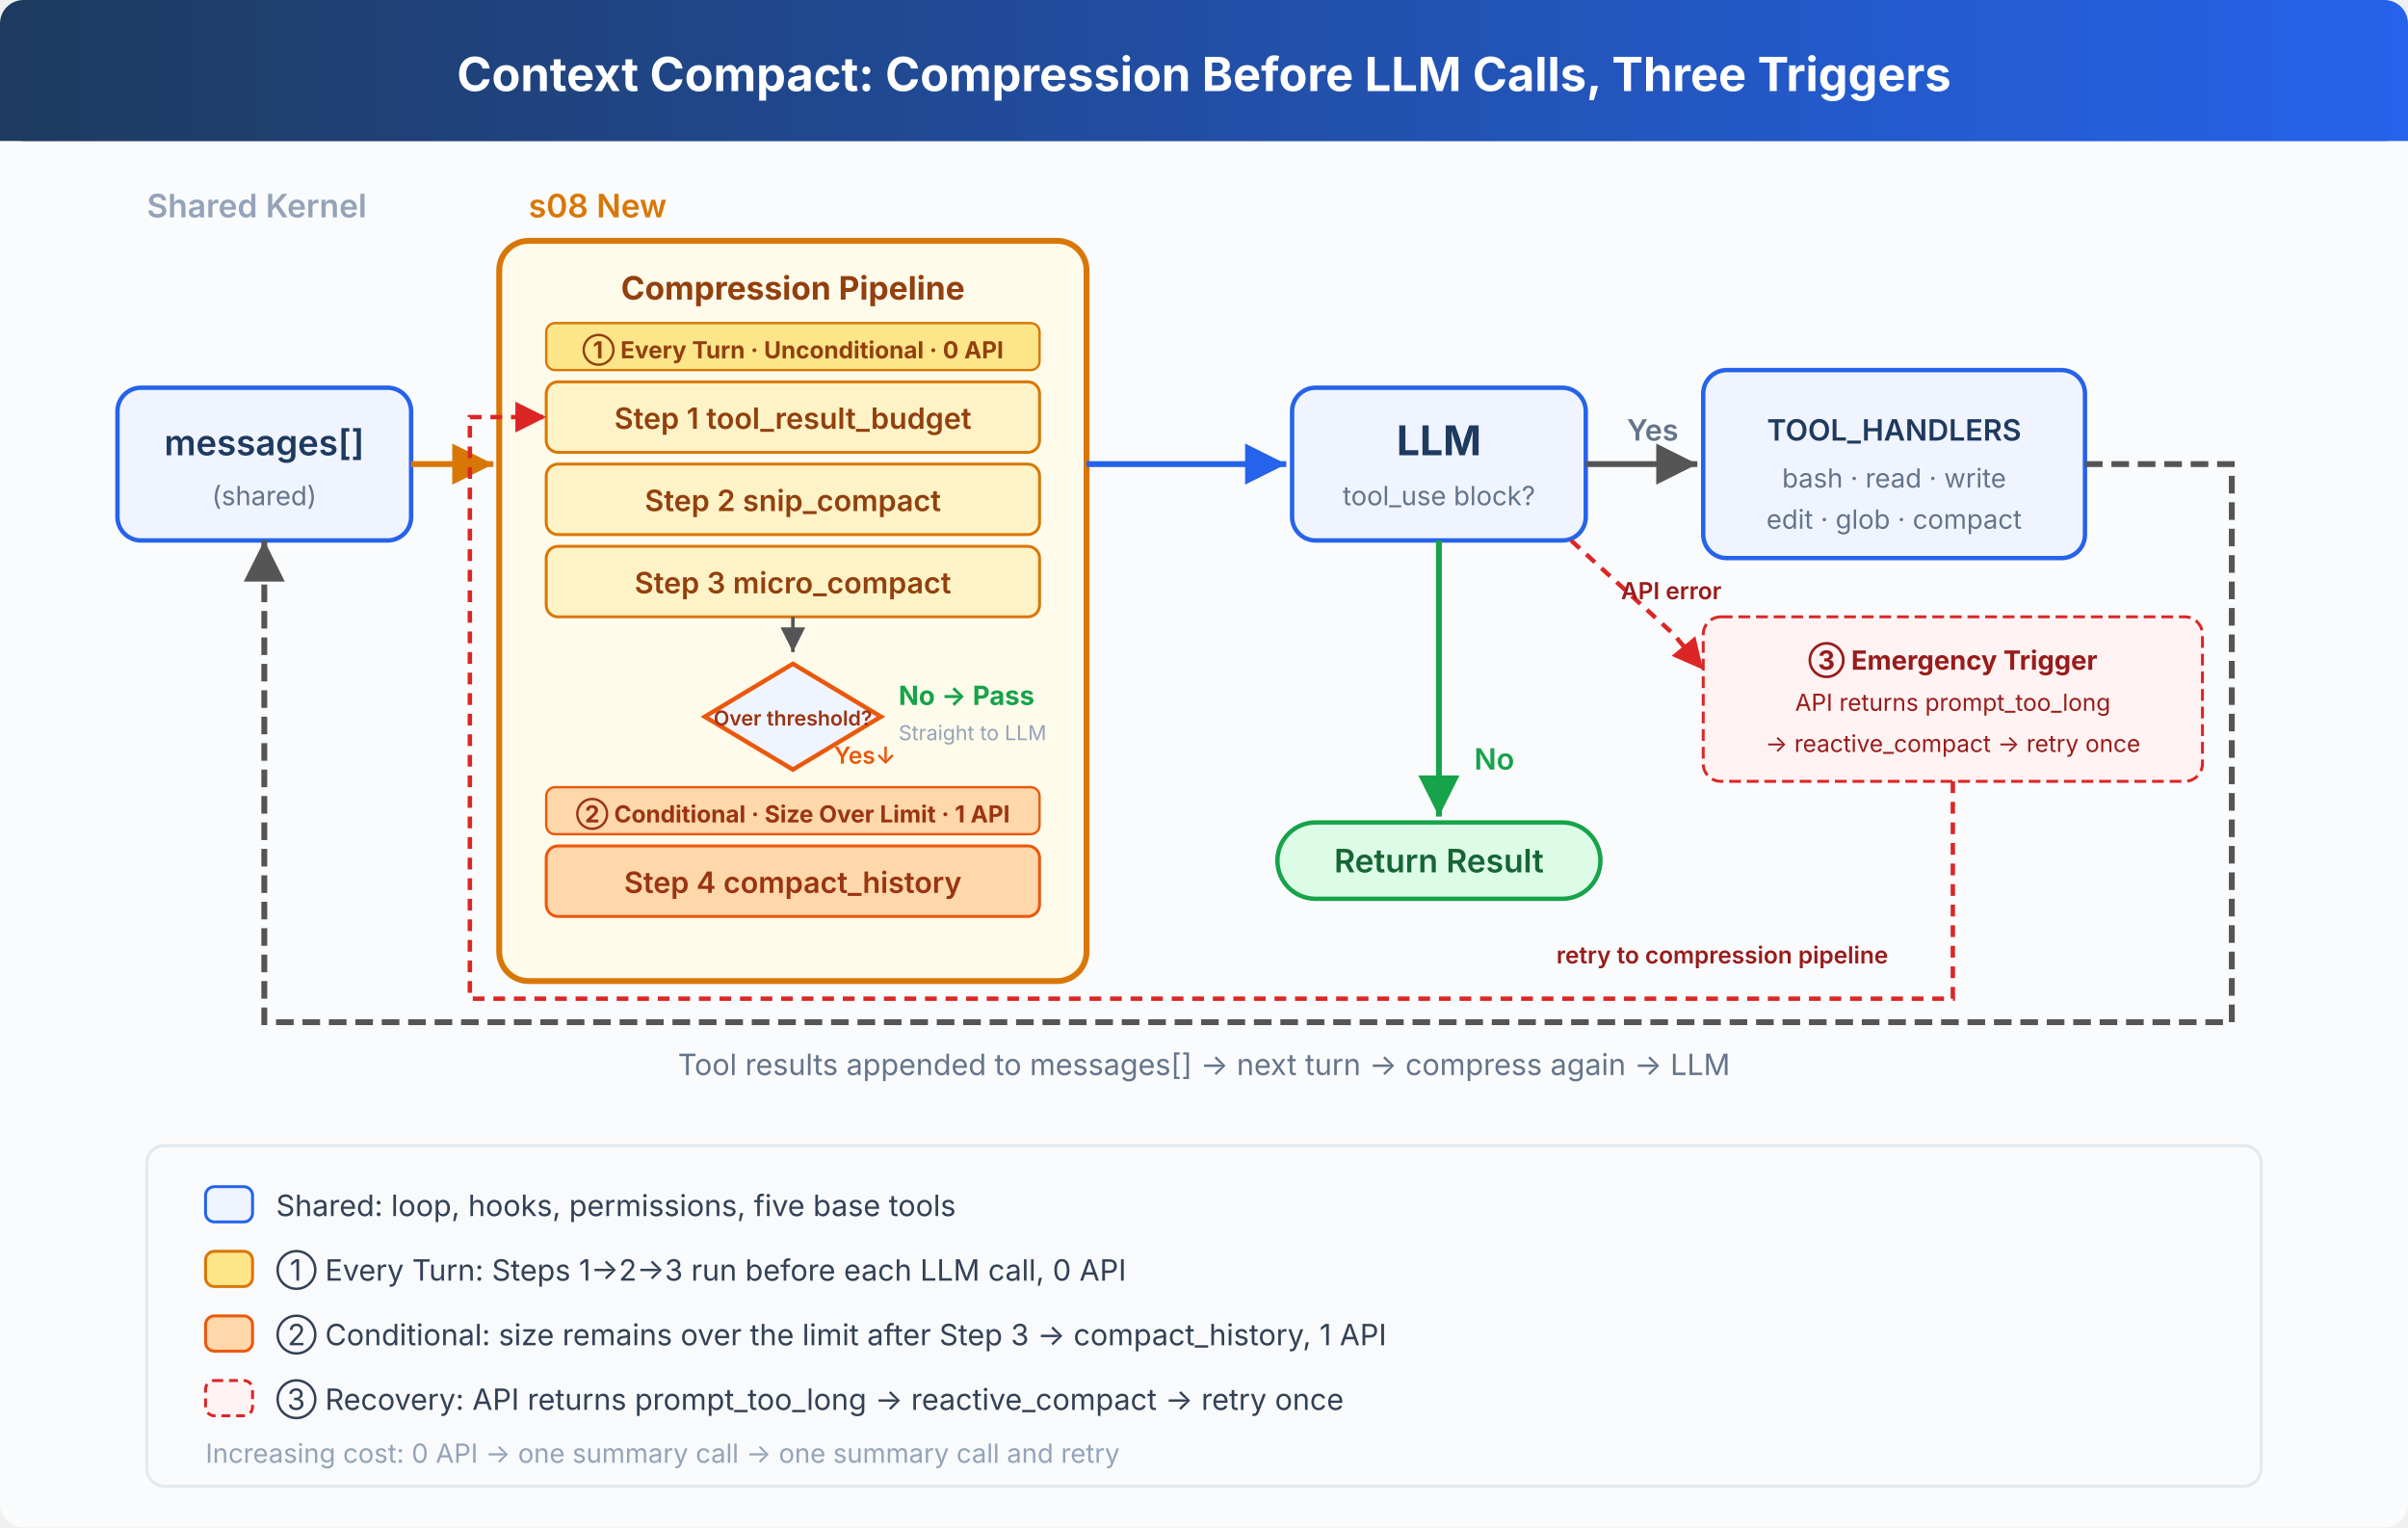
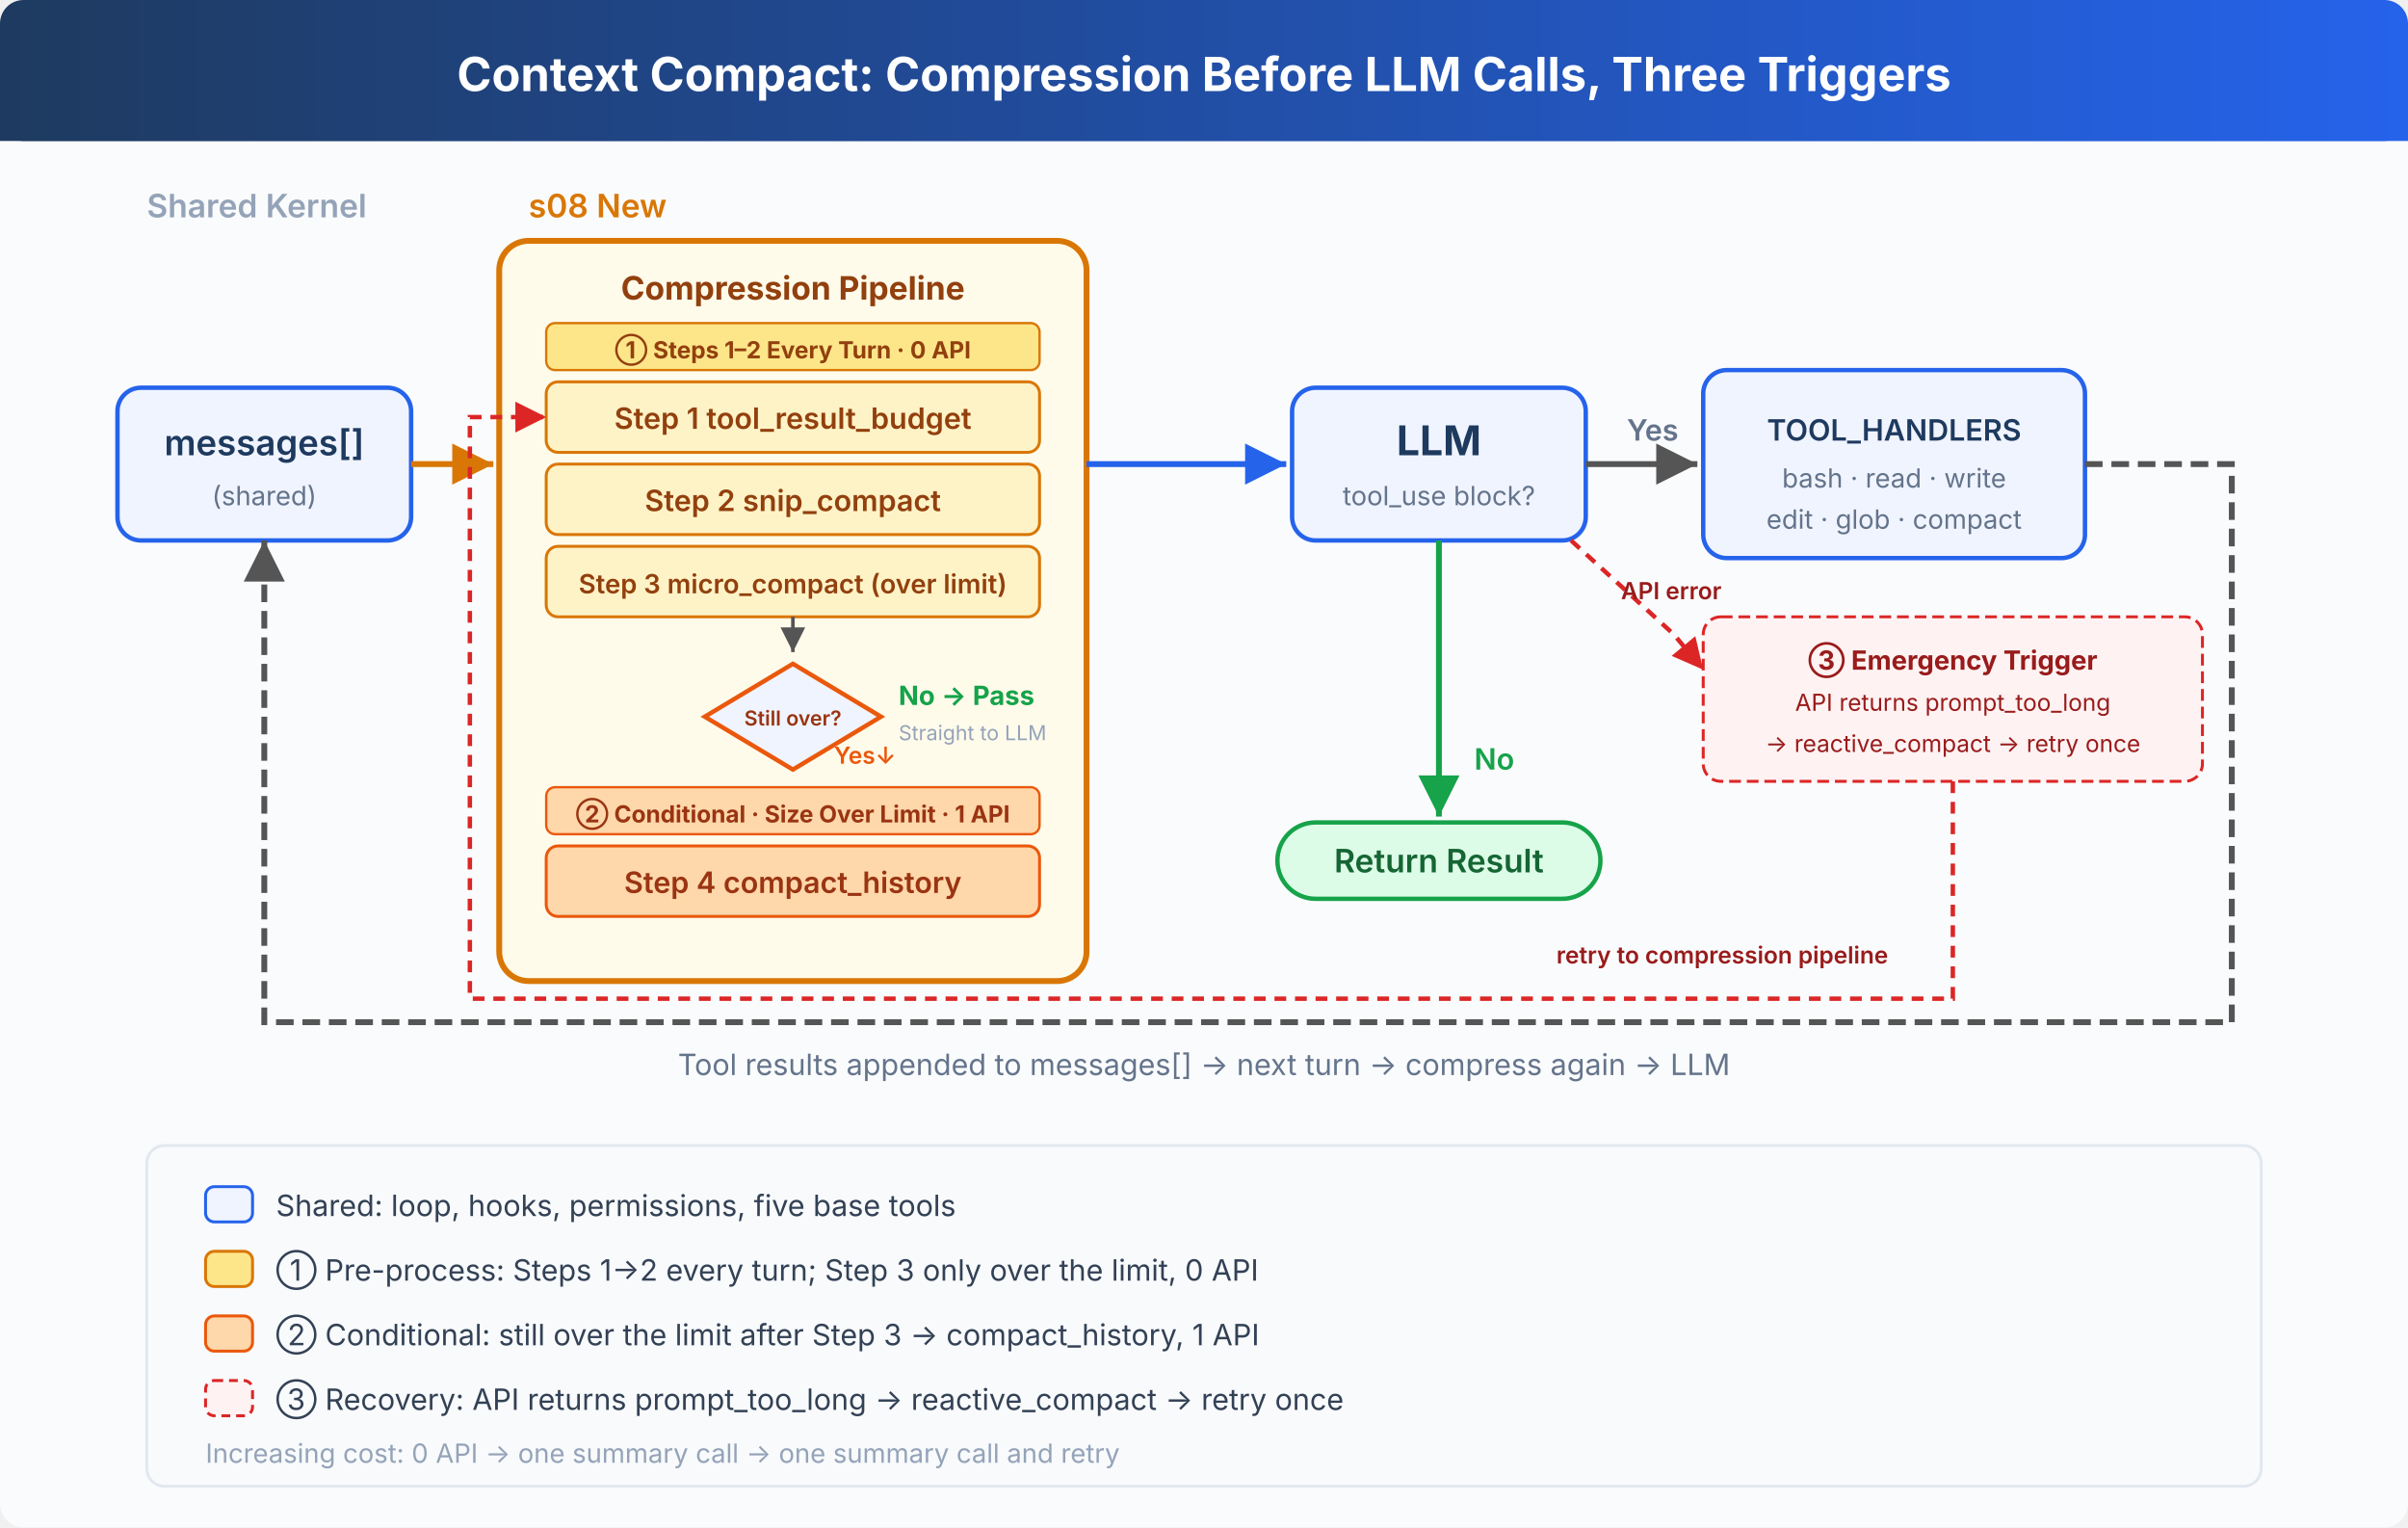
<svg xmlns="http://www.w3.org/2000/svg" viewBox="0 0 820 520" font-family="system-ui, -apple-system, sans-serif">
  <defs>
    <marker id="arrow" viewBox="0 0 10 10" refX="10" refY="5" markerWidth="7" markerHeight="7" orient="auto-start-reverse">
      <path d="M 0 0 L 10 5 L 0 10 z" fill="#555" />
    </marker>
    <marker id="arrow-blue" viewBox="0 0 10 10" refX="10" refY="5" markerWidth="7" markerHeight="7" orient="auto-start-reverse">
      <path d="M 0 0 L 10 5 L 0 10 z" fill="#2563eb" />
    </marker>
    <marker id="arrow-amber" viewBox="0 0 10 10" refX="10" refY="5" markerWidth="7" markerHeight="7" orient="auto-start-reverse">
      <path d="M 0 0 L 10 5 L 0 10 z" fill="#d97706" />
    </marker>
    <marker id="arrow-green" viewBox="0 0 10 10" refX="10" refY="5" markerWidth="7" markerHeight="7" orient="auto-start-reverse">
      <path d="M 0 0 L 10 5 L 0 10 z" fill="#16a34a" />
    </marker>
    <marker id="arrow-red" viewBox="0 0 10 10" refX="10" refY="5" markerWidth="7" markerHeight="7" orient="auto-start-reverse">
      <path d="M 0 0 L 10 5 L 0 10 z" fill="#dc2626" />
    </marker>
    <linearGradient id="header" x1="0" y1="0" x2="1" y2="0">
      <stop offset="0%" stop-color="#1e3a5f" />
      <stop offset="100%" stop-color="#2563eb" />
    </linearGradient>
  </defs>
  <rect width="820" height="520" fill="#fafbfc" rx="8" />
  <rect x="0" y="0" width="820" height="48" fill="url(#header)" rx="8" />
  <rect x="0" y="40" width="820" height="8" fill="url(#header)" />
  <text x="410" y="31" fill="#fff" font-size="16" font-weight="700" text-anchor="middle">Context Compact: Compression Before LLM Calls, Three Triggers</text>
  <text x="50" y="74" fill="#94a3b8" font-size="11" font-weight="600">Shared Kernel</text>
  <text x="180" y="74" fill="#d97706" font-size="11" font-weight="600">s08 New</text>
  <rect x="40" y="132" width="100" height="52" rx="8" fill="#f0f4ff" stroke="#2563eb" stroke-width="1.5" />
  <text x="90" y="155" fill="#1e3a5f" font-size="12" font-weight="600" text-anchor="middle">messages[]</text>
  <text x="90" y="172" fill="#64748b" font-size="9" text-anchor="middle">(shared)</text>
  <line x1="140" y1="158" x2="168" y2="158" stroke="#d97706" stroke-width="2" marker-end="url(#arrow-amber)" />
  <rect x="170" y="82" width="200" height="252" rx="10" fill="#fffbeb" stroke="#d97706" stroke-width="2" />
  <text x="270" y="102" fill="#92400e" font-size="11" font-weight="700" text-anchor="middle">Compression Pipeline</text>
  <rect x="186" y="110" width="168" height="16" rx="3" fill="#fde68a" stroke="#d97706" stroke-width="0.8" />
-   <text x="270" y="122" fill="#92400e" font-size="8" font-weight="700" text-anchor="middle">① Every Turn · Unconditional · 0 API</text>
+   <text x="270" y="122" fill="#92400e" font-size="8" font-weight="700" text-anchor="middle">① Steps 1–2 Every Turn · 0 API</text>
  <rect x="186" y="130" width="168" height="24" rx="4" fill="#fef3c7" stroke="#d97706" stroke-width="1" />
  <text x="270" y="146" fill="#92400e" font-size="10" font-weight="600" text-anchor="middle">Step 1 tool_result_budget</text>
  <rect x="186" y="158" width="168" height="24" rx="4" fill="#fef3c7" stroke="#d97706" stroke-width="1" />
  <text x="270" y="174" fill="#92400e" font-size="10" font-weight="600" text-anchor="middle">Step 2 snip_compact</text>
  <rect x="186" y="186" width="168" height="24" rx="4" fill="#fef3c7" stroke="#d97706" stroke-width="1" />
-   <text x="270" y="202" fill="#92400e" font-size="10" font-weight="600" text-anchor="middle">Step 3 micro_compact</text>
+   <text x="270" y="202" fill="#92400e" font-size="9" font-weight="600" text-anchor="middle">Step 3 micro_compact (over limit)</text>
  <line x1="270" y1="210" x2="270" y2="222" stroke="#555" stroke-width="1.2" marker-end="url(#arrow)" />
  <polygon points="270,226 300,244 270,262 240,244" fill="#f0f4ff" stroke="#ea580c" stroke-width="1.5" />
-   <text x="270" y="247" fill="#9a3412" font-size="7" font-weight="600" text-anchor="middle">Over threshold?</text>
+   <text x="270" y="247" fill="#9a3412" font-size="7" font-weight="600" text-anchor="middle">Still over?</text>
  <text x="306" y="240" fill="#16a34a" font-size="9" font-weight="700">No → Pass</text>
  <text x="306" y="252" fill="#94a3b8" font-size="7">Straight to LLM</text>
  <text x="284" y="260" fill="#ea580c" font-size="8" font-weight="600">Yes↓</text>
  <rect x="186" y="268" width="168" height="16" rx="3" fill="#fed7aa" stroke="#ea580c" stroke-width="0.8" />
  <text x="270" y="280" fill="#9a3412" font-size="8" font-weight="700" text-anchor="middle">② Conditional · Size Over Limit · 1 API</text>
  <rect x="186" y="288" width="168" height="24" rx="4" fill="#fed7aa" stroke="#ea580c" stroke-width="1" />
  <text x="270" y="304" fill="#9a3412" font-size="10" font-weight="600" text-anchor="middle">Step 4 compact_history</text>
  <line x1="370" y1="158" x2="438" y2="158" stroke="#2563eb" stroke-width="2" marker-end="url(#arrow-blue)" />
  <rect x="440" y="132" width="100" height="52" rx="8" fill="#f0f4ff" stroke="#2563eb" stroke-width="1.5" />
  <text x="490" y="155" fill="#1e3a5f" font-size="14" font-weight="700" text-anchor="middle">LLM</text>
  <text x="490" y="172" fill="#64748b" font-size="9" text-anchor="middle">tool_use block?</text>
  <line x1="490" y1="184" x2="490" y2="278" stroke="#16a34a" stroke-width="2" marker-end="url(#arrow-green)" />
  <text x="502" y="262" fill="#16a34a" font-size="10" font-weight="600">No</text>
  <rect x="435" y="280" width="110" height="26" rx="13" fill="#dcfce7" stroke="#16a34a" stroke-width="1.5" />
  <text x="490" y="297" fill="#166534" font-size="11" font-weight="600" text-anchor="middle">Return Result</text>
  <line x1="540" y1="158" x2="578" y2="158" stroke="#555" stroke-width="2" marker-end="url(#arrow)" />
  <text x="554" y="150" fill="#64748b" font-size="10" font-weight="600">Yes</text>
  <rect x="580" y="126" width="130" height="64" rx="8" fill="#f0f4ff" stroke="#2563eb" stroke-width="1.5" />
  <text x="645" y="150" fill="#1e3a5f" font-size="10" font-weight="600" text-anchor="middle">TOOL_HANDLERS</text>
  <text x="645" y="166" fill="#64748b" font-size="9" text-anchor="middle">bash · read · write</text>
  <text x="645" y="180" fill="#64748b" font-size="9" text-anchor="middle">edit · glob · compact</text>
  <path d="M 535 184 L 570 216 L 580 228" fill="none" stroke="#dc2626" stroke-width="1.5" stroke-dasharray="4,3" marker-end="url(#arrow-red)" />
  <text x="552" y="204" fill="#991b1b" font-size="8" font-weight="600">API error</text>
  <path d="M 665 266 L 665 340 L 160 340 L 160 142 L 186 142" fill="none" stroke="#dc2626" stroke-width="1.5" stroke-dasharray="4,3" marker-end="url(#arrow-red)" />
  <text x="530" y="328" fill="#991b1b" font-size="8" font-weight="600">retry to compression pipeline</text>
  <rect x="580" y="210" width="170" height="56" rx="6" fill="#fef2f2" stroke="#dc2626" stroke-width="1" stroke-dasharray="4,2" />
  <text x="665" y="228" fill="#991b1b" font-size="9" font-weight="700" text-anchor="middle">③ Emergency Trigger</text>
  <text x="665" y="242" fill="#991b1b" font-size="8" text-anchor="middle">API returns prompt_too_long</text>
  <text x="665" y="256" fill="#991b1b" font-size="8" text-anchor="middle">→ reactive_compact → retry once</text>
  <path d="M 710 158 L 760 158 L 760 348 L 90 348 L 90 184" fill="none" stroke="#555" stroke-width="2" marker-end="url(#arrow)" stroke-dasharray="6,3" />
  <text x="410" y="366" fill="#64748b" font-size="10" text-anchor="middle">Tool results appended to messages[] → next turn → compress again → LLM</text>
  <rect x="50" y="390" width="720" height="116" rx="6" fill="#f8fafc" stroke="#e2e8f0" stroke-width="1" />
  <rect x="70" y="404" width="16" height="12" rx="3" fill="#f0f4ff" stroke="#2563eb" stroke-width="1" />
  <text x="94" y="414" fill="#334155" font-size="10">Shared: loop, hooks, permissions, five base tools</text>
  <rect x="70" y="426" width="16" height="12" rx="3" fill="#fde68a" stroke="#d97706" stroke-width="1" />
-   <text x="94" y="436" fill="#334155" font-size="10">① Every Turn: Steps 1→2→3 run before each LLM call, 0 API</text>
+   <text x="94" y="436" fill="#334155" font-size="10">① Pre-process: Steps 1→2 every turn; Step 3 only over the limit, 0 API</text>
  <rect x="70" y="448" width="16" height="12" rx="3" fill="#fed7aa" stroke="#ea580c" stroke-width="1" />
-   <text x="94" y="458" fill="#334155" font-size="10">② Conditional: size remains over the limit after Step 3 → compact_history, 1 API</text>
+   <text x="94" y="458" fill="#334155" font-size="10">② Conditional: still over the limit after Step 3 → compact_history, 1 API</text>
  <rect x="70" y="470" width="16" height="12" rx="3" fill="#fef2f2" stroke="#dc2626" stroke-width="1" stroke-dasharray="3,2" />
  <text x="94" y="480" fill="#334155" font-size="10">③ Recovery: API returns prompt_too_long → reactive_compact → retry once</text>
  <text x="70" y="498" fill="#94a3b8" font-size="9">Increasing cost: 0 API → one summary call → one summary call and retry</text>
</svg>
